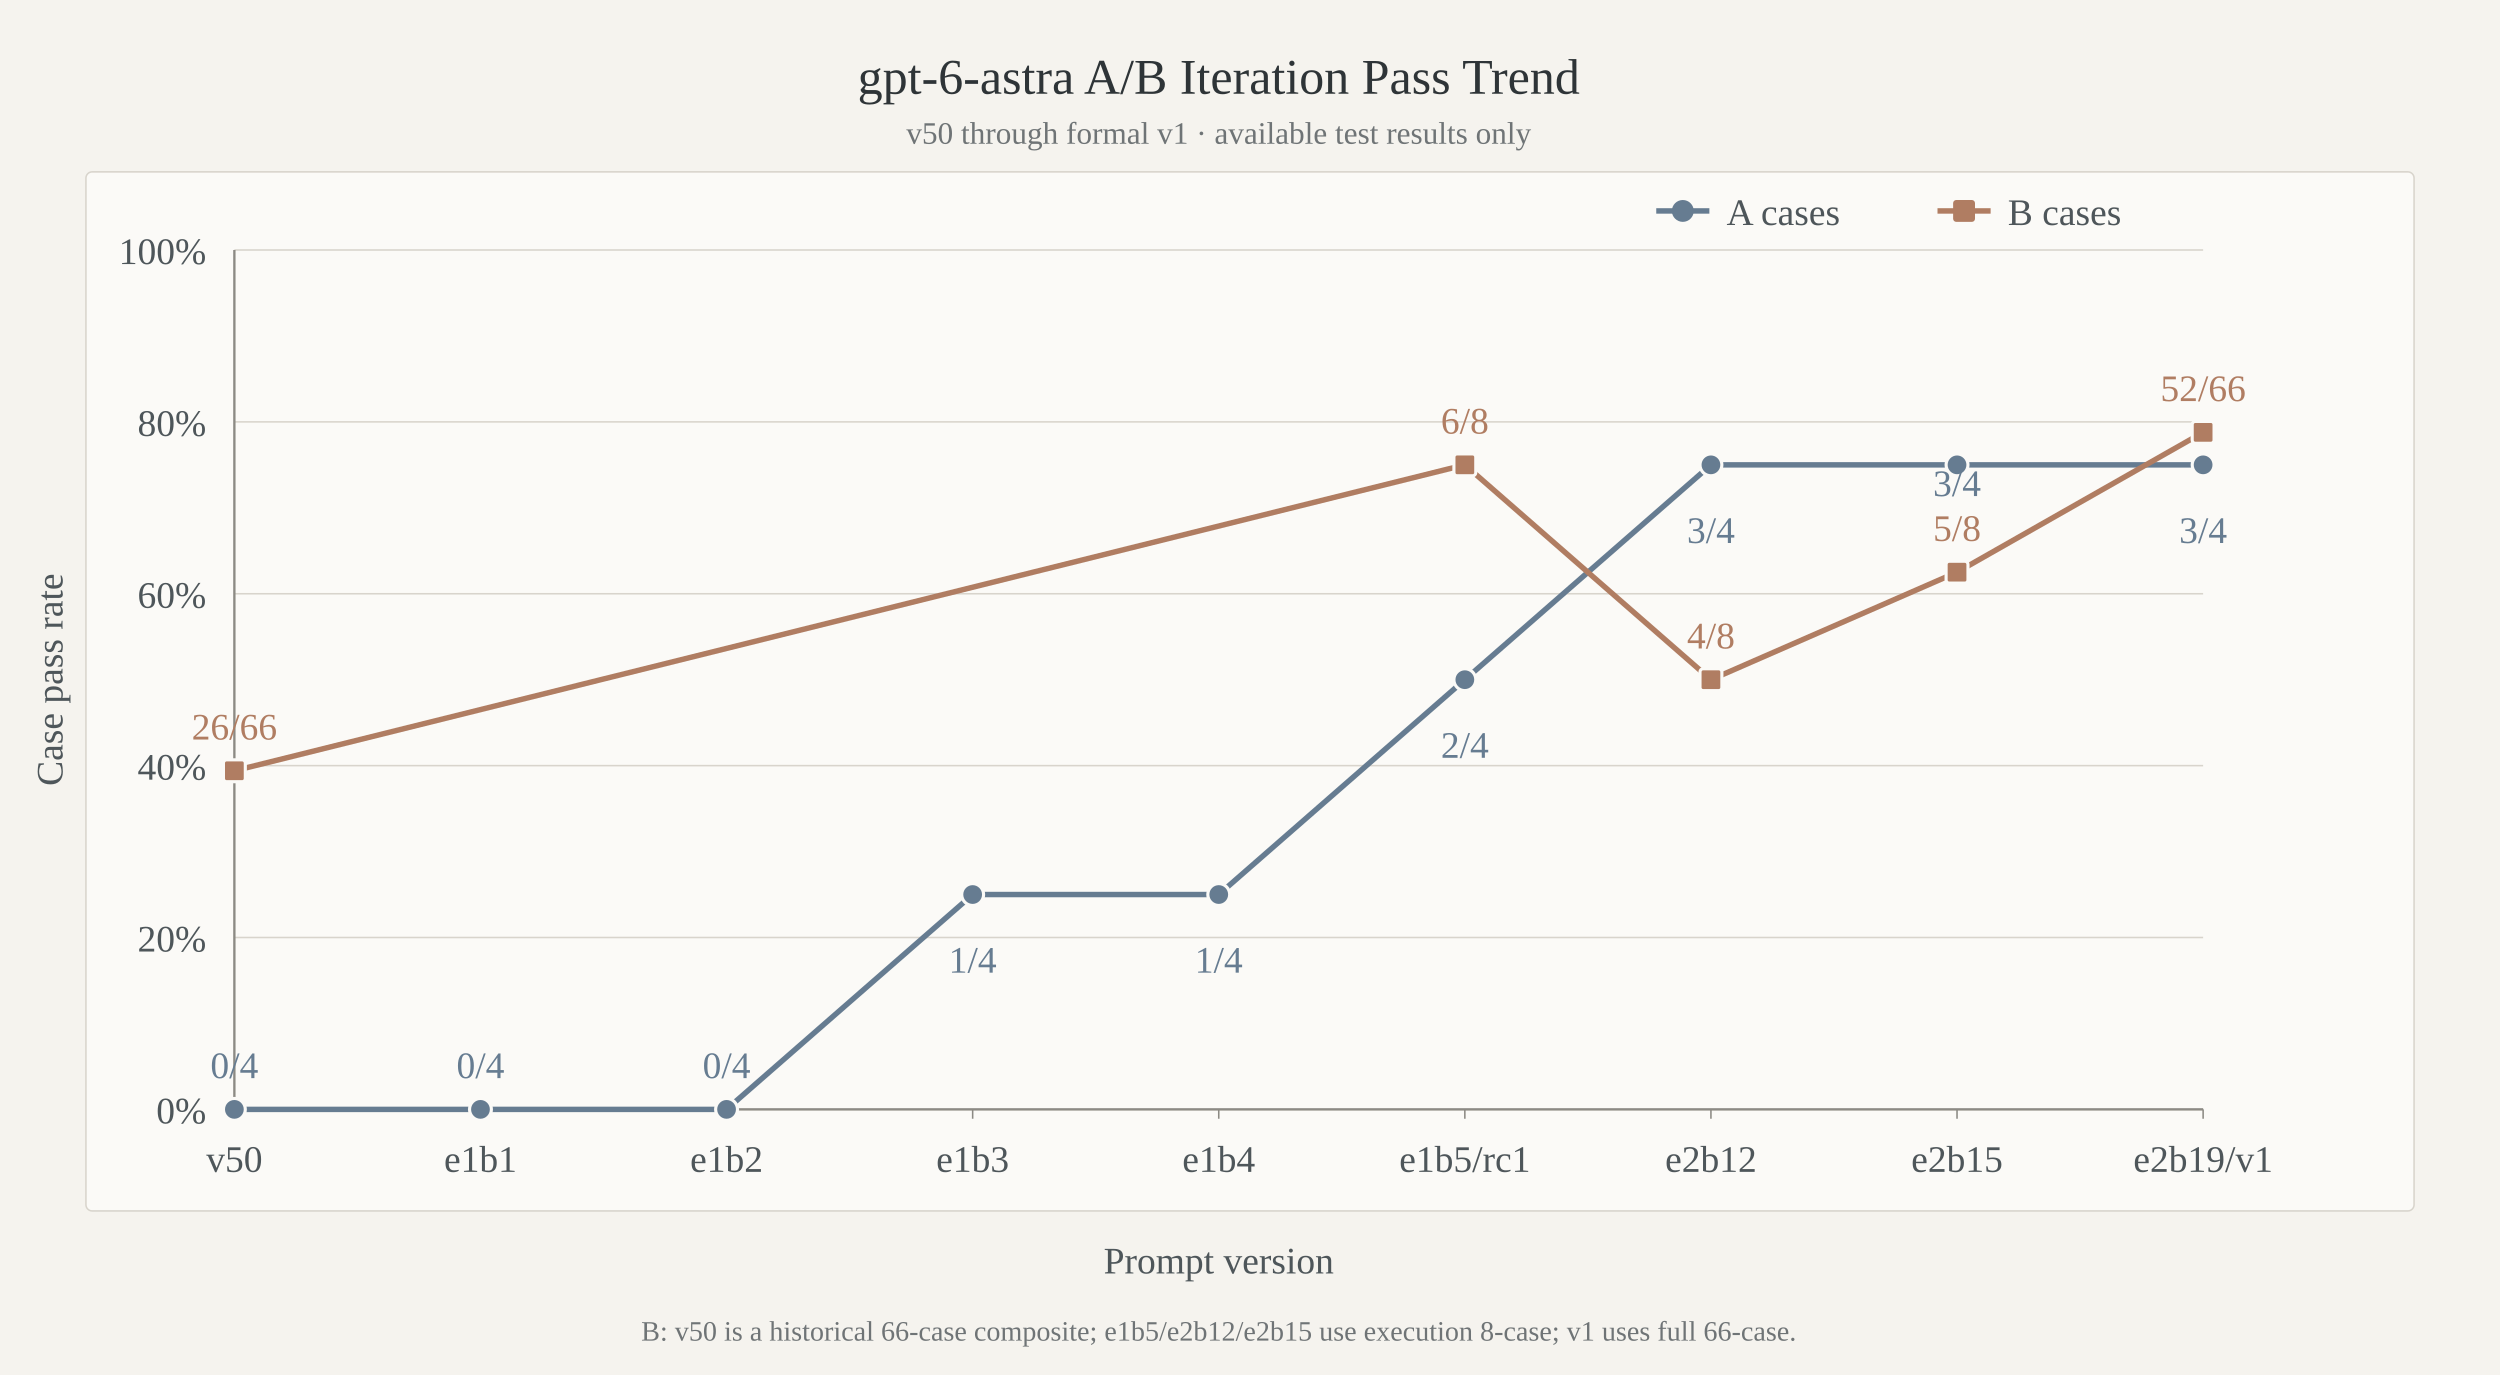
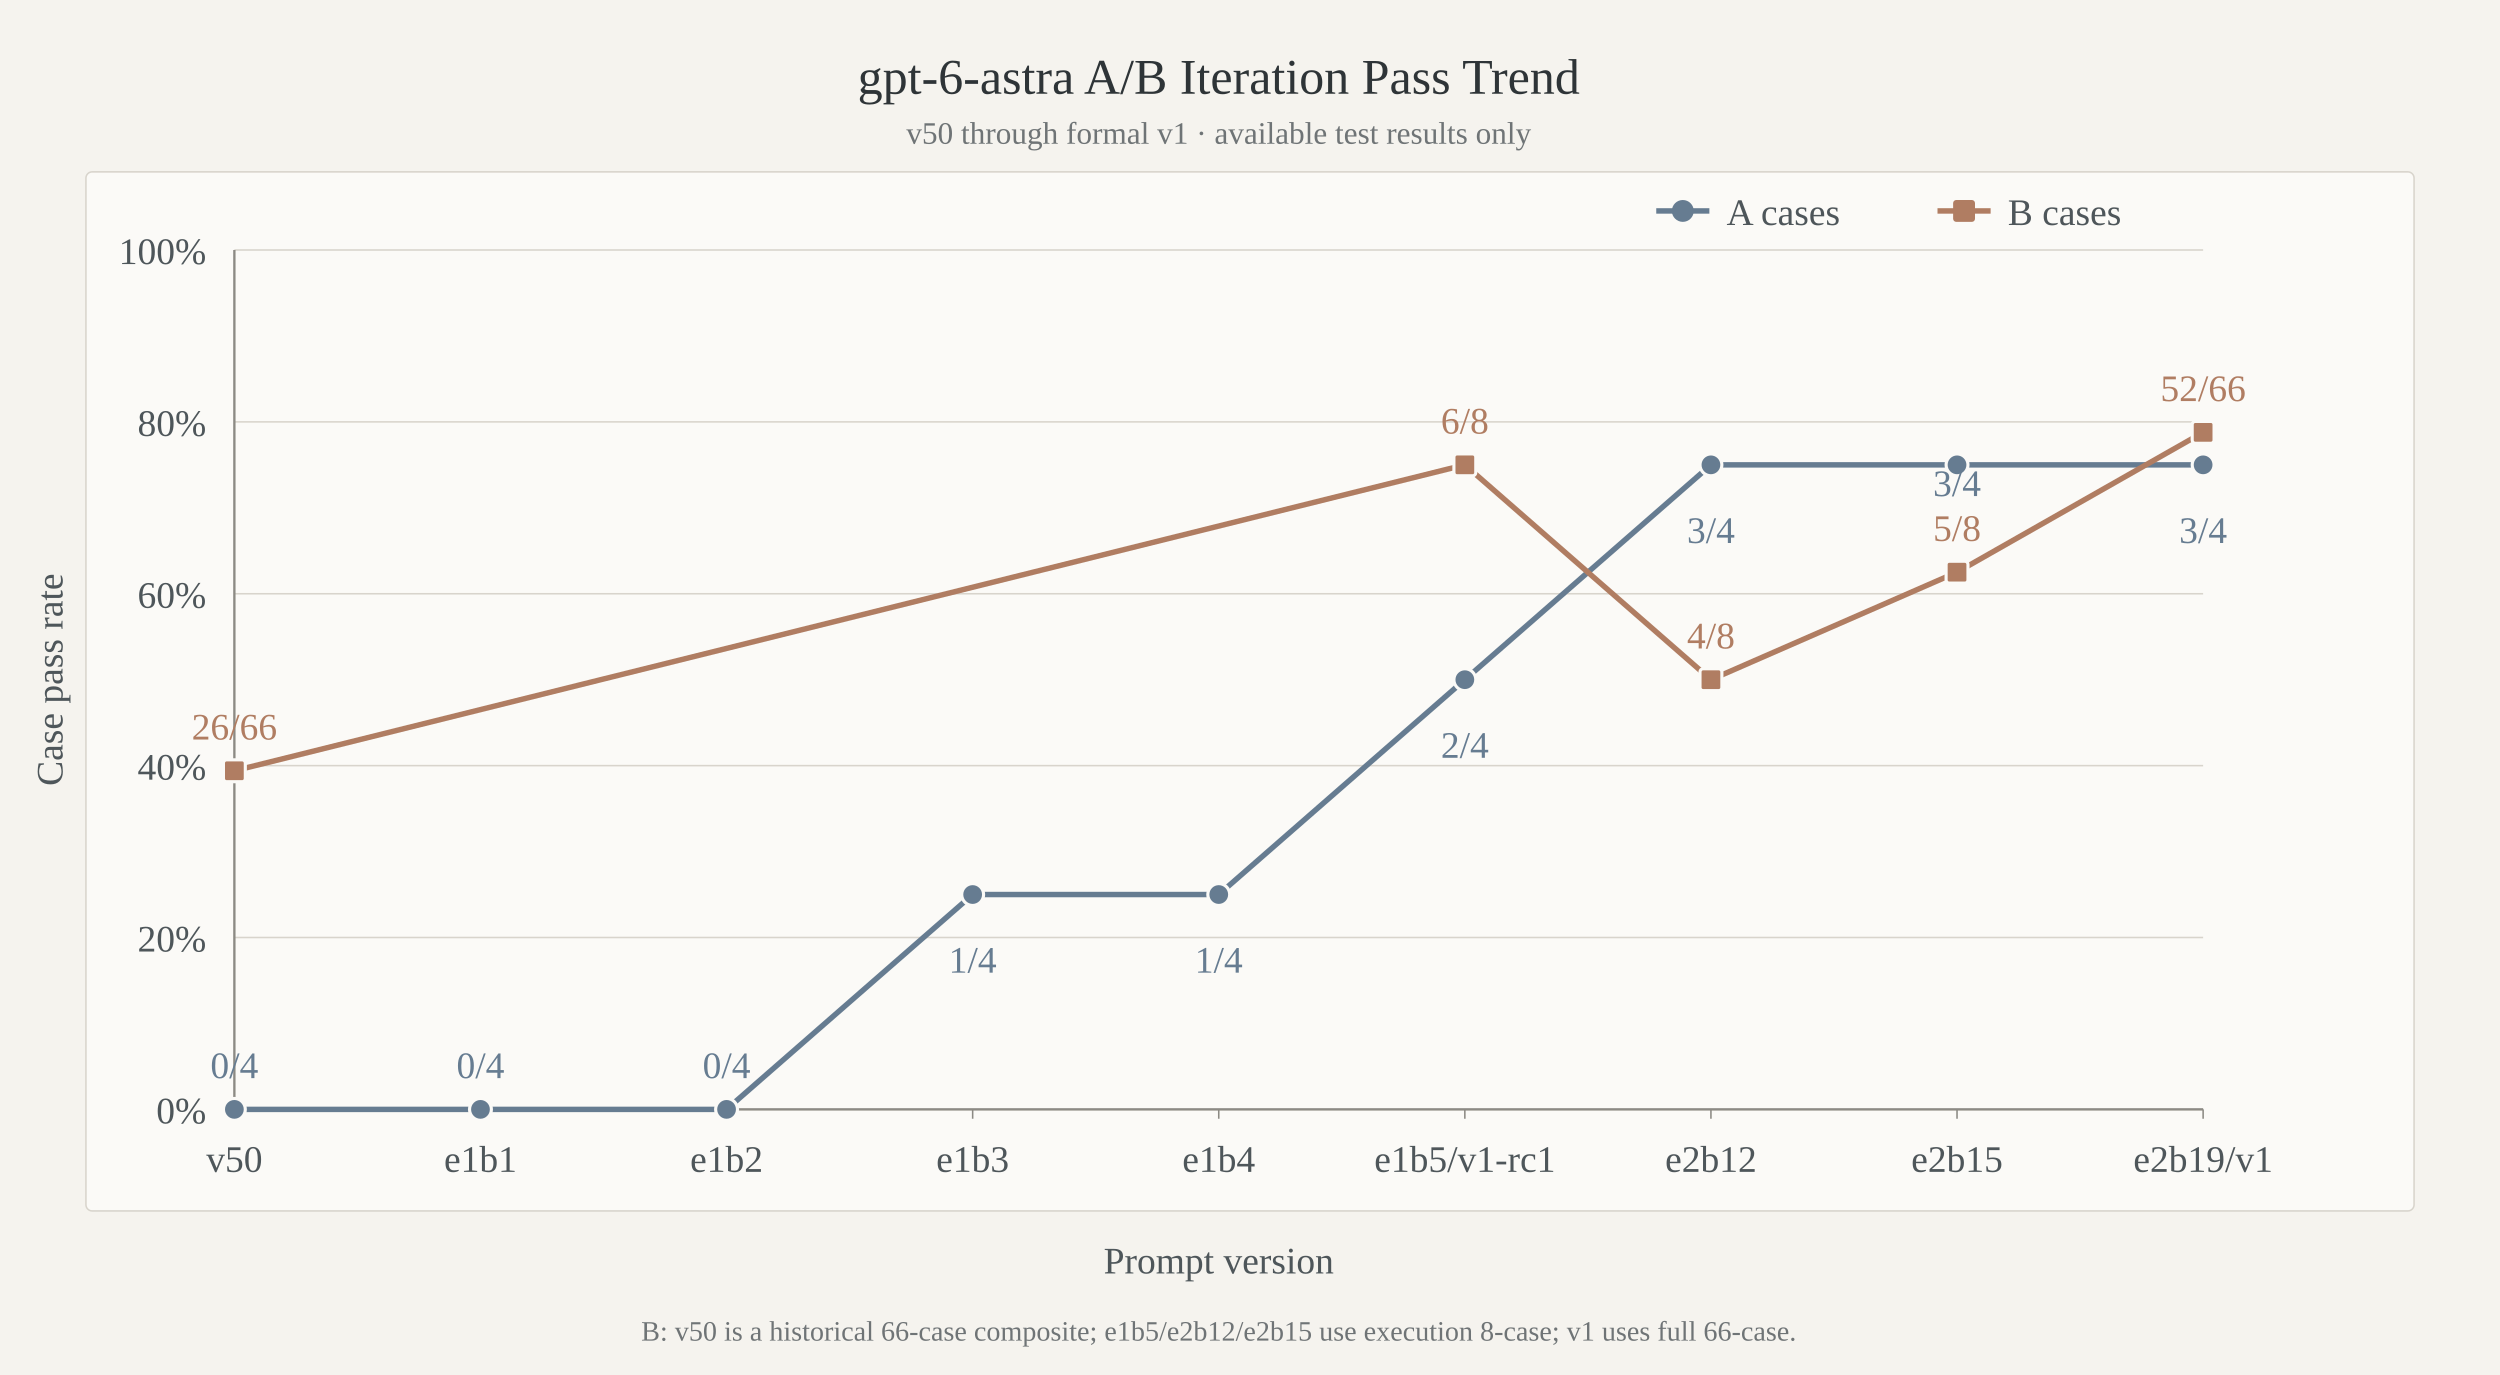
<svg xmlns="http://www.w3.org/2000/svg" width="1600" height="880" viewBox="0 0 1600 880" role="img" aria-labelledby="title desc">
  <rect width="1600" height="880" fill="#F5F3EE" />
  <rect x="55" y="110" width="1490" height="665" rx="4" fill="#FBFAF7" stroke="#D8D4CC" />
  <g font-family="Charter,Georgia,Times New Roman,STSong,Songti SC,Noto Serif CJK SC,serif">
    <text x="780" y="60" text-anchor="middle" font-size="32" font-weight="500" fill="#2E3437">gpt-6-astra A/B Iteration Pass Trend</text>
    <text x="780" y="92" text-anchor="middle" font-size="20" fill="#6F7476">v50 through formal v1 · available test results only</text>
    <line x1="150" y1="710.0" x2="1410" y2="710.0" stroke="#D8D4CC" stroke-width="1" />
    <text x="132" y="719.0" text-anchor="end" font-size="24" fill="#4E565A">0%</text>
    <line x1="150" y1="600.0" x2="1410" y2="600.0" stroke="#D8D4CC" stroke-width="1" />
    <text x="132" y="609.0" text-anchor="end" font-size="24" fill="#4E565A">20%</text>
    <line x1="150" y1="490.0" x2="1410" y2="490.0" stroke="#D8D4CC" stroke-width="1" />
    <text x="132" y="499.0" text-anchor="end" font-size="24" fill="#4E565A">40%</text>
    <line x1="150" y1="380.0" x2="1410" y2="380.0" stroke="#D8D4CC" stroke-width="1" />
    <text x="132" y="389.0" text-anchor="end" font-size="24" fill="#4E565A">60%</text>
    <line x1="150" y1="270.0" x2="1410" y2="270.0" stroke="#D8D4CC" stroke-width="1" />
    <text x="132" y="279.0" text-anchor="end" font-size="24" fill="#4E565A">80%</text>
    <line x1="150" y1="160.0" x2="1410" y2="160.0" stroke="#D8D4CC" stroke-width="1" />
    <text x="132" y="169.0" text-anchor="end" font-size="24" fill="#4E565A">100%</text>
    <line x1="150" y1="160" x2="150" y2="710" stroke="#8C8A84" stroke-width="1.5" />
    <line x1="150" y1="710" x2="1410" y2="710" stroke="#8C8A84" stroke-width="1.5" />
    <line x1="150.0" y1="710" x2="150.0" y2="716" stroke="#8C8A84" />
    <text x="150.0" y="750" text-anchor="middle" font-size="24" fill="#4E565A">v50</text>
    <line x1="307.5" y1="710" x2="307.5" y2="716" stroke="#8C8A84" />
    <text x="307.5" y="750" text-anchor="middle" font-size="24" fill="#4E565A">e1b1</text>
    <line x1="465.0" y1="710" x2="465.0" y2="716" stroke="#8C8A84" />
    <text x="465.0" y="750" text-anchor="middle" font-size="24" fill="#4E565A">e1b2</text>
    <line x1="622.5" y1="710" x2="622.5" y2="716" stroke="#8C8A84" />
    <text x="622.5" y="750" text-anchor="middle" font-size="24" fill="#4E565A">e1b3</text>
    <line x1="780.0" y1="710" x2="780.0" y2="716" stroke="#8C8A84" />
    <text x="780.0" y="750" text-anchor="middle" font-size="24" fill="#4E565A">e1b4</text>
    <line x1="937.5" y1="710" x2="937.5" y2="716" stroke="#8C8A84" />
-     <text x="937.5" y="750" text-anchor="middle" font-size="24" fill="#4E565A">e1b5/rc1</text>
+     <text x="937.5" y="750" text-anchor="middle" font-size="24" fill="#4E565A">e1b5/v1-rc1</text>
    <line x1="1095.0" y1="710" x2="1095.0" y2="716" stroke="#8C8A84" />
    <text x="1095.0" y="750" text-anchor="middle" font-size="24" fill="#4E565A">e2b12</text>
    <line x1="1252.5" y1="710" x2="1252.5" y2="716" stroke="#8C8A84" />
    <text x="1252.5" y="750" text-anchor="middle" font-size="24" fill="#4E565A">e2b15</text>
    <line x1="1410.0" y1="710" x2="1410.0" y2="716" stroke="#8C8A84" />
    <text x="1410.0" y="750" text-anchor="middle" font-size="24" fill="#4E565A">e2b19/v1</text>
    <text x="780.0" y="815" text-anchor="middle" font-size="24" fill="#4E565A">Prompt version</text>
    <text x="40" y="435" transform="rotate(-90 40 435)" text-anchor="middle" font-size="24" fill="#4E565A">Case pass rate</text>
    <polyline points="150.0,710.0 307.5,710.0 465.0,710.0 622.5,572.5 780.0,572.5 937.5,435.0 1095.0,297.5 1252.5,297.5 1410.0,297.5" fill="none" stroke="#667C91" stroke-width="3.5" stroke-linecap="round" stroke-linejoin="round" />
    <circle cx="150.0" cy="710.0" r="7" fill="#667C91" stroke="#FBFAF7" stroke-width="2" />
    <text x="150.0" y="690.0" text-anchor="middle" font-size="24" font-weight="500" fill="#667C91">0/4</text>
    <circle cx="307.5" cy="710.0" r="7" fill="#667C91" stroke="#FBFAF7" stroke-width="2" />
    <text x="307.5" y="690.0" text-anchor="middle" font-size="24" font-weight="500" fill="#667C91">0/4</text>
    <circle cx="465.0" cy="710.0" r="7" fill="#667C91" stroke="#FBFAF7" stroke-width="2" />
    <text x="465.0" y="690.0" text-anchor="middle" font-size="24" font-weight="500" fill="#667C91">0/4</text>
    <circle cx="622.5" cy="572.5" r="7" fill="#667C91" stroke="#FBFAF7" stroke-width="2" />
    <text x="622.5" y="622.5" text-anchor="middle" font-size="24" font-weight="500" fill="#667C91">1/4</text>
    <circle cx="780.0" cy="572.5" r="7" fill="#667C91" stroke="#FBFAF7" stroke-width="2" />
    <text x="780.0" y="622.5" text-anchor="middle" font-size="24" font-weight="500" fill="#667C91">1/4</text>
    <circle cx="937.5" cy="435.0" r="7" fill="#667C91" stroke="#FBFAF7" stroke-width="2" />
    <text x="937.5" y="485.0" text-anchor="middle" font-size="24" font-weight="500" fill="#667C91">2/4</text>
    <circle cx="1095.0" cy="297.5" r="7" fill="#667C91" stroke="#FBFAF7" stroke-width="2" />
    <text x="1095.0" y="347.5" text-anchor="middle" font-size="24" font-weight="500" fill="#667C91">3/4</text>
    <circle cx="1252.5" cy="297.5" r="7" fill="#667C91" stroke="#FBFAF7" stroke-width="2" />
    <text x="1252.5" y="317.5" text-anchor="middle" font-size="24" font-weight="500" fill="#667C91">3/4</text>
    <circle cx="1410.0" cy="297.5" r="7" fill="#667C91" stroke="#FBFAF7" stroke-width="2" />
    <text x="1410.0" y="347.5" text-anchor="middle" font-size="24" font-weight="500" fill="#667C91">3/4</text>
    <polyline points="150.0,493.3 937.5,297.5 1095.0,435.0 1252.5,366.2 1410.0,276.7" fill="none" stroke="#B07D62" stroke-width="3.5" stroke-linecap="round" stroke-linejoin="round" />
    <rect x="143.0" y="486.3" width="14" height="14" rx="2" fill="#B07D62" stroke="#FBFAF7" stroke-width="2" />
    <text x="150.0" y="473.3" text-anchor="middle" font-size="24" font-weight="500" fill="#B07D62">26/66</text>
    <rect x="930.5" y="290.5" width="14" height="14" rx="2" fill="#B07D62" stroke="#FBFAF7" stroke-width="2" />
    <text x="937.5" y="277.5" text-anchor="middle" font-size="24" font-weight="500" fill="#B07D62">6/8</text>
    <rect x="1088.0" y="428.0" width="14" height="14" rx="2" fill="#B07D62" stroke="#FBFAF7" stroke-width="2" />
    <text x="1095.0" y="415.0" text-anchor="middle" font-size="24" font-weight="500" fill="#B07D62">4/8</text>
    <rect x="1245.5" y="359.2" width="14" height="14" rx="2" fill="#B07D62" stroke="#FBFAF7" stroke-width="2" />
    <text x="1252.5" y="346.2" text-anchor="middle" font-size="24" font-weight="500" fill="#B07D62">5/8</text>
    <rect x="1403.0" y="269.7" width="14" height="14" rx="2" fill="#B07D62" stroke="#FBFAF7" stroke-width="2" />
    <text x="1410.0" y="256.7" text-anchor="middle" font-size="24" font-weight="500" fill="#B07D62">52/66</text>
    <line x1="1060" y1="135" x2="1094" y2="135" stroke="#667C91" stroke-width="3.5" />
    <circle cx="1077" cy="135" r="7" fill="#667C91" />
    <text x="1105" y="144" font-size="24" fill="#4E565A">A cases</text>
    <line x1="1240" y1="135" x2="1274" y2="135" stroke="#B07D62" stroke-width="3.5" />
    <rect x="1250" y="128" width="14" height="14" rx="2" fill="#B07D62" />
    <text x="1285" y="144" font-size="24" fill="#4E565A">B cases</text>
    <text x="780" y="858" text-anchor="middle" font-size="18" fill="#6F7476">B: v50 is a historical 66-case composite; e1b5/e2b12/e2b15 use execution 8-case; v1 uses full 66-case.</text>
  </g>
</svg>
